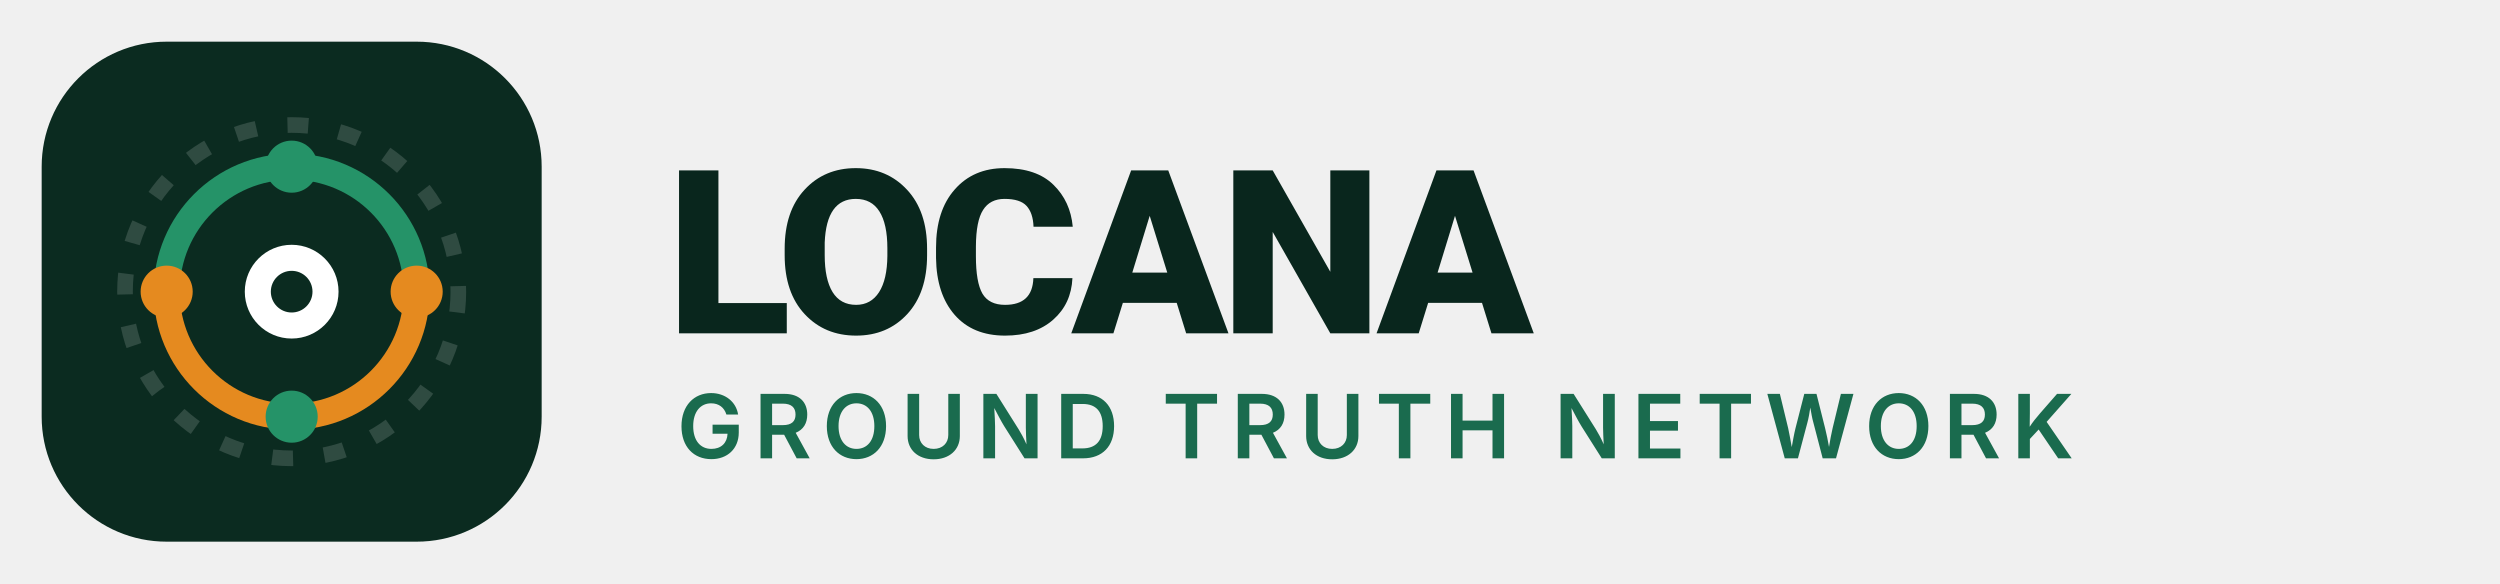
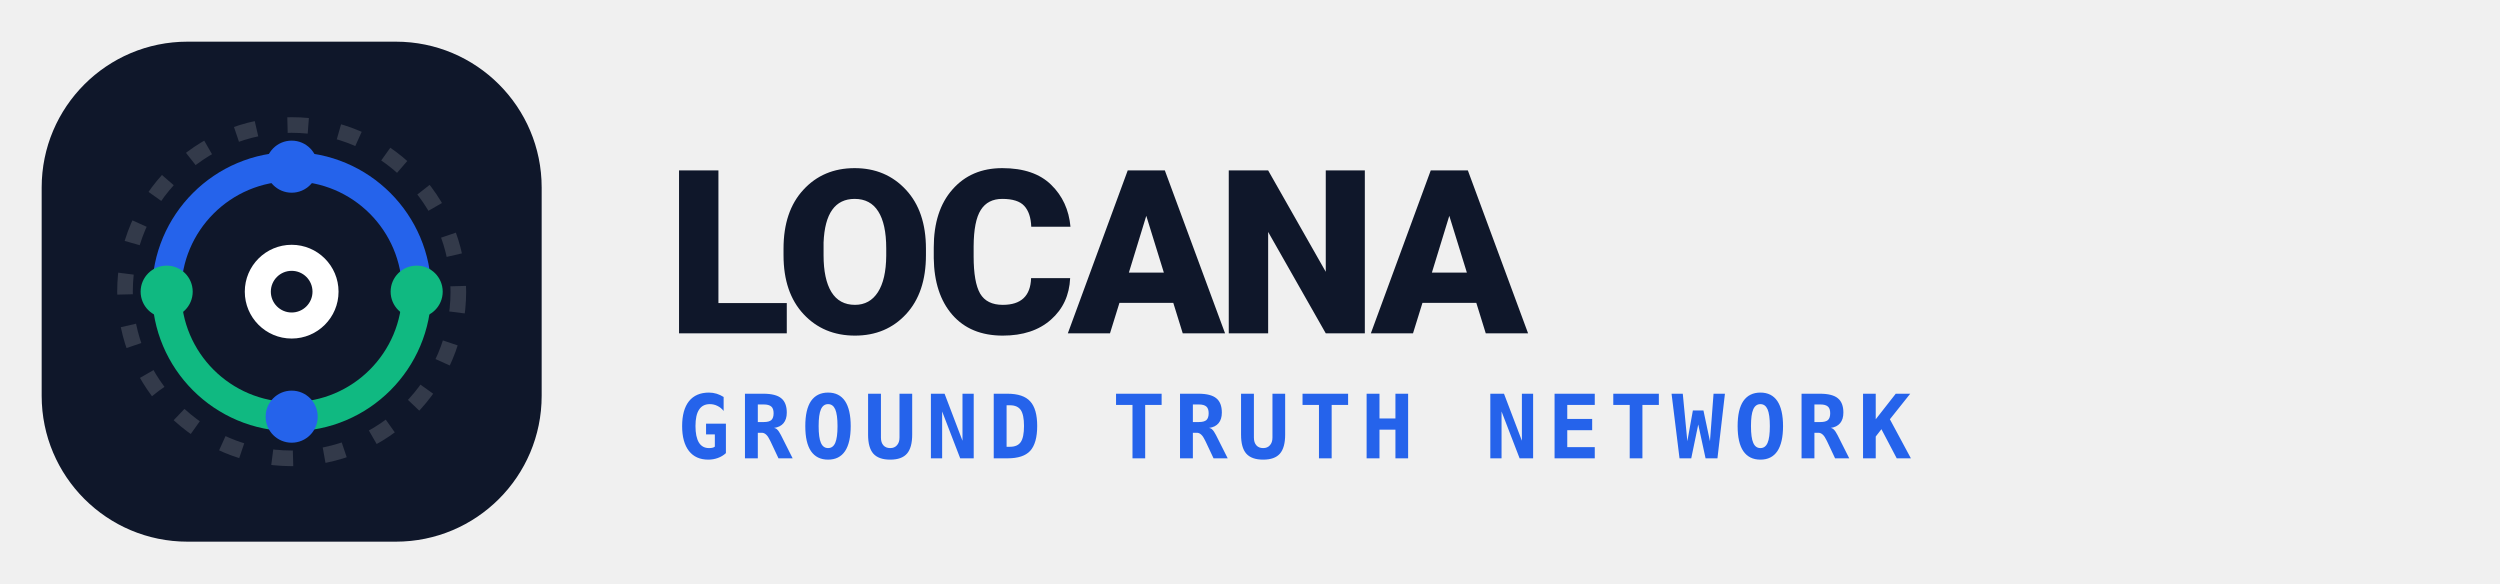
<svg xmlns="http://www.w3.org/2000/svg" viewBox="0 0 240 56" fill="none">
  <g transform="translate(4, 4)">
-     <rect width="48" height="48" rx="12" fill="#0B2B20" />
+     <rect width="48" height="48" rx="14" fill="#0F172A" />
    <circle cx="24" cy="24" r="16" stroke="rgba(255, 255, 255, 0.15)" stroke-width="1.5" stroke-dasharray="2 3" />
-     <path d="M12 24C12 17.373 17.373 12 24 12C30.627 12 36 17.373 36 24" stroke="#259368" stroke-width="2.5" stroke-linecap="round" />
-     <path d="M36 24C36 30.627 30.627 36 24 36C17.373 36 12 30.627 12 24" stroke="#E58A1F" stroke-width="2.5" stroke-linecap="round" />
-     <circle cx="24" cy="12" r="2.5" fill="#259368" />
-     <circle cx="36" cy="24" r="2.5" fill="#E58A1F" />
-     <circle cx="24" cy="36" r="2.5" fill="#259368" />
-     <circle cx="12" cy="24" r="2.5" fill="#E58A1F" />
+     <path d="M12 24C12 17.373 17.373 12 24 12C30.627 12 36 17.373 36 24" stroke="#2563EB" stroke-width="2.8" stroke-linecap="round" />
+     <path d="M36 24C36 30.627 30.627 36 24 36C17.373 36 12 30.627 12 24" stroke="#10B981" stroke-width="2.8" stroke-linecap="round" />
+     <circle cx="24" cy="12" r="2.5" fill="#2563EB" />
+     <circle cx="36" cy="24" r="2.5" fill="#10B981" />
+     <circle cx="24" cy="36" r="2.5" fill="#2563EB" />
+     <circle cx="12" cy="24" r="2.5" fill="#10B981" />
    <circle cx="24" cy="24" r="4.5" fill="#FFFFFF" />
-     <circle cx="24" cy="24" r="2" fill="#0B2B20" />
+     <circle cx="24" cy="24" r="2" fill="#0F172A" />
  </g>
-   <text x="64" y="32" font-family="'Plus Jakarta Sans', -apple-system, BlinkMacSystemFont, 'Segoe UI', Roboto, sans-serif" font-size="22" font-weight="800" letter-spacing="-0.03em" fill="#09261D">LOCANA</text>
-   <text x="65" y="44" font-family="'Inter', sans-serif" font-size="8.5" font-weight="600" letter-spacing="0.12em" fill="#1A6B4E">GROUND TRUTH NETWORK</text>
+   <text x="64" y="32" font-family="'Plus Jakarta Sans', -apple-system, BlinkMacSystemFont, 'Segoe UI', Roboto, sans-serif" font-size="22" font-weight="800" letter-spacing="-0.035em" fill="#0F172A">LOCANA</text>
+   <text x="65" y="44" font-family="'JetBrains Mono', monospace" font-size="8.5" font-weight="600" letter-spacing="0.1em" fill="#2563EB">GROUND TRUTH NETWORK</text>
</svg>
